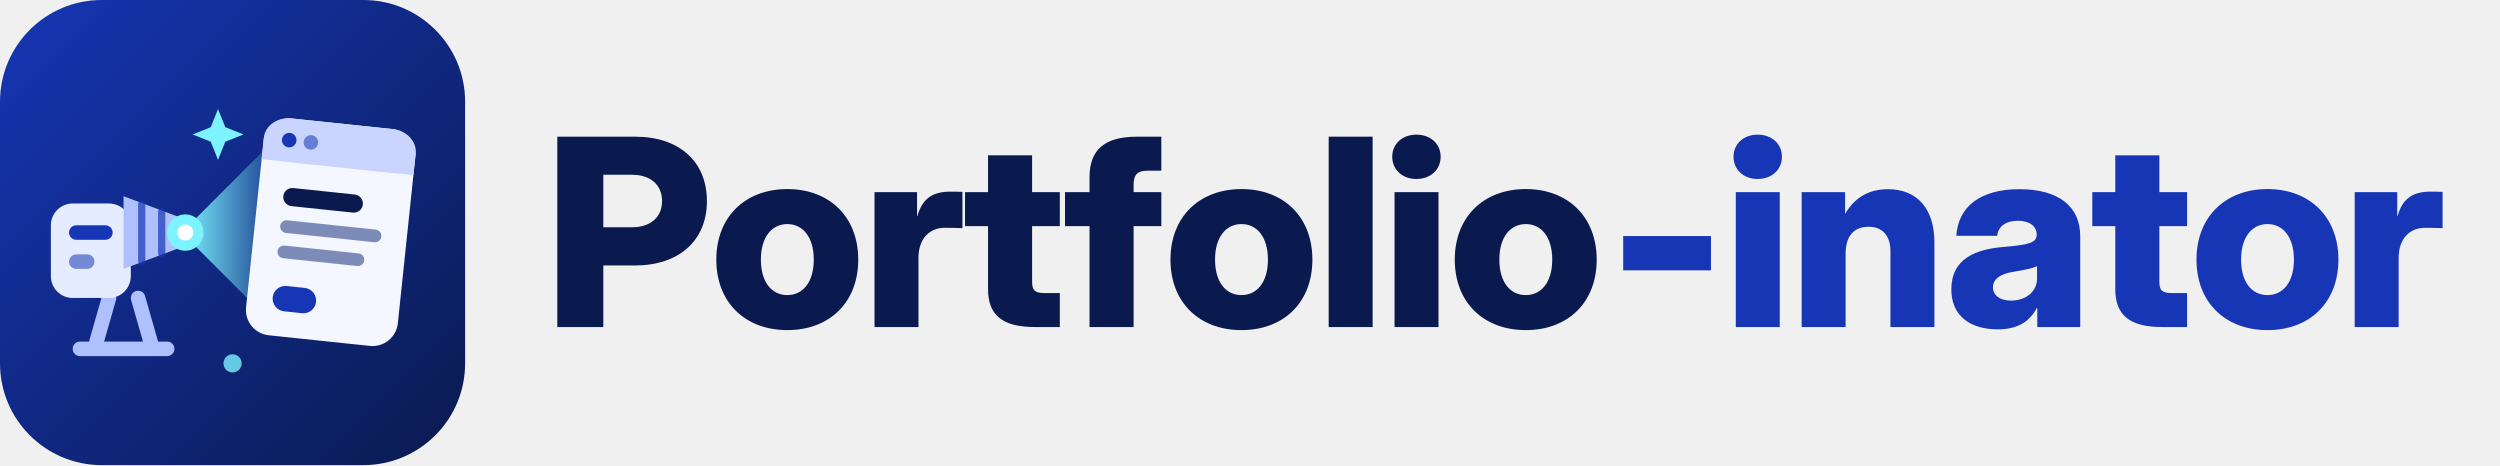
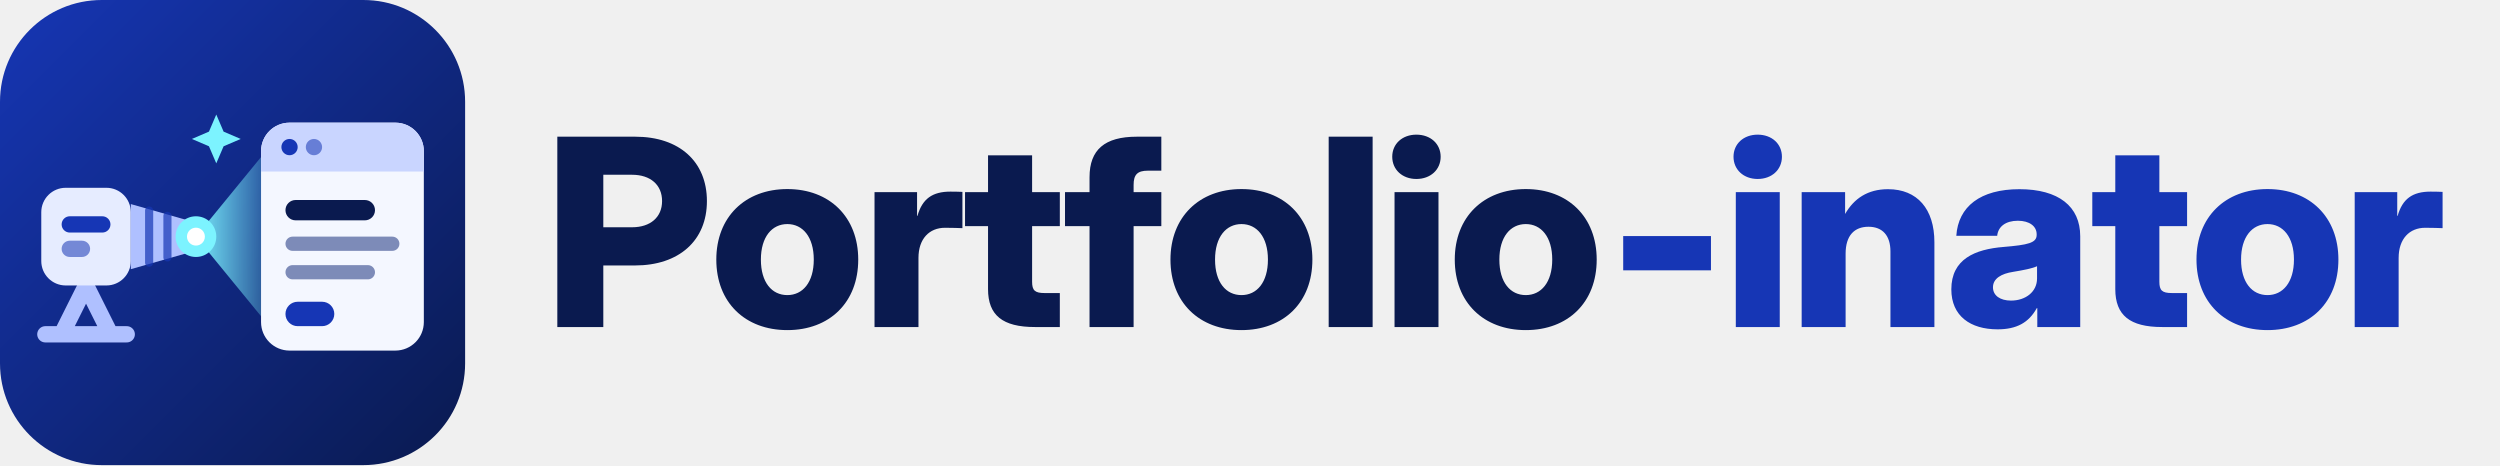
<svg xmlns="http://www.w3.org/2000/svg" viewBox="0 0 688 128" role="img" aria-label="Portfolio-inator">
  <g>
    <defs>
      <linearGradient id="bg" x1="0" y1="0" x2="1" y2="1">
        <stop offset="0" stop-color="#1636B5" />
        <stop offset="1" stop-color="#0A1A4F" />
      </linearGradient>
      <linearGradient id="beam" x1="0" y1="0" x2="1" y2="0">
-         <stop offset="0" stop-color="#7CF3FF" />
-         <stop offset="1" stop-color="#7CF3FF" stop-opacity="0.15" />
+         <stop offset="0" stop-color="#7CF3FF" stop-opacity="0.95" />
+         <stop offset="1" stop-color="#7CF3FF" stop-opacity="0.2" />
      </linearGradient>
    </defs>
    <rect width="128" height="128" rx="28" fill="url(#bg)" />
-     <path d="M50 64 L74 40 L74 88 Z" fill="url(#beam)" />
-     <g transform="rotate(6 92 64)">
-       <rect x="70" y="34" width="42" height="60" rx="7" fill="#F4F7FF" />
-       <rect x="70" y="34" width="42" height="12" rx="7" fill="#C9D5FF" />
-       <rect x="70" y="40" width="42" height="6" fill="#C9D5FF" />
-       <circle cx="77" cy="40" r="2" fill="#1636B5" />
-       <circle cx="83" cy="40" r="2" fill="#1636B5" opacity=".55" />
-       <rect x="77" y="53" width="22" height="5" rx="2.5" fill="#0A1A4F" />
-       <rect x="77" y="62" width="28" height="3.5" rx="1.75" fill="#7D8BB8" />
-       <rect x="77" y="69" width="24" height="3.5" rx="1.75" fill="#7D8BB8" />
-       <rect x="77" y="80" width="12" height="7" rx="3.5" fill="#1636B5" />
+     <g transform="translate(64 64) scale(1.12) translate(-63 -63)">
+       <path d="M54 64 L72 42 L72 86 Z" fill="url(#beam)" />
+       <rect x="70" y="36" width="40" height="56" rx="7" fill="#F4F7FF" />
+       <path d="M77 36 H103 A7 7 0 0 1 110 43 V48 H70 V43 A7 7 0 0 1 77 36 Z" fill="#C9D5FF" />
+       <circle cx="77" cy="42" r="2" fill="#1636B5" />
+       <circle cx="83" cy="42" r="2" fill="#1636B5" opacity=".55" />
+       <rect x="76" y="55" width="22" height="5" rx="2.5" fill="#0A1A4F" />
+       <rect x="76" y="64" width="28" height="3.5" rx="1.75" fill="#7D8BB8" />
+       <rect x="76" y="71" width="22" height="3.5" rx="1.75" fill="#7D8BB8" />
+       <rect x="76" y="80" width="12" height="6" rx="3" fill="#1636B5" />
+       <path d="M27 76 L21 88 M27 76 L33 88 M17 88 H37" stroke="#AFC0FF" stroke-width="4" stroke-linecap="round" stroke-linejoin="round" fill="none" />
+       <rect x="16" y="52" width="22" height="24" rx="6" fill="#E6ECFF" />
+       <rect x="21" y="59" width="12" height="4" rx="2" fill="#1636B5" />
+       <rect x="21" y="65" width="7" height="4" rx="2" fill="#1636B5" opacity=".55" />
+       <path d="M38 56 L52 60 V68 L38 72 Z" fill="#AFC0FF" />
+       <path d="M42.5 57.6 V70.4 M47 58.9 V69.1" stroke="#1636B5" stroke-width="2" stroke-linecap="round" opacity=".7" />
+       <circle cx="54" cy="64" r="5" fill="#7CF3FF" />
+       <circle cx="54" cy="64" r="2.2" fill="#FFFFFF" />
+       <path d="M59 34 l1.8 4.2 l4.2 1.8 l-4.2 1.8 l-1.8 4.2 l-1.8 -4.2 l-4.2 -1.8 l4.2 -1.8 Z" fill="#7CF3FF" />
    </g>
-     <path d="M30 82 L26 96 M38 82 L42 96 M22 96 H46" stroke="#AFC0FF" stroke-width="4" stroke-linecap="round" fill="none" />
-     <rect x="14" y="56" width="22" height="26" rx="6" fill="#E6ECFF" />
-     <path d="M34 54 L50 60 L50 68 L34 74 Z" fill="#AFC0FF" />
-     <path d="M39 56.2 V71.8 M44.5 58.2 V69.8" stroke="#1636B5" stroke-width="2" stroke-linecap="round" opacity=".7" />
-     <circle cx="51" cy="64" r="5" fill="#7CF3FF" />
-     <circle cx="51" cy="64" r="2.2" fill="#FFFFFF" />
-     <rect x="19" y="62" width="12" height="4" rx="2" fill="#1636B5" />
-     <rect x="19" y="70" width="7" height="4" rx="2" fill="#1636B5" opacity=".55" />
-     <path d="M60 30 l2 5 l5 2 l-5 2 l-2 5 l-2 -5 l-5 -2 l5 -2 Z" fill="#7CF3FF" />
-     <circle cx="64" cy="100" r="2.5" fill="#7CF3FF" opacity=".8" />
  </g>
  <path d="M153.375 90.0H166.031V73.055H174.75C186.879 73.055 194.543 66.199 194.543 55.336C194.543 44.473 186.949 37.617 174.82 37.617H153.375ZM166.031 62.543V48.094H173.941C179.004 48.094 182.203 50.871 182.203 55.336C182.203 59.766 179.004 62.543 173.941 62.543ZM216.675 90.844C228.311 90.844 236.186 83.215 236.186 71.438C236.186 59.73 228.311 52.031 216.675 52.031C205.038 52.031 197.128 59.73 197.128 71.438C197.128 83.215 205.038 90.844 216.675 90.844ZM216.675 81.211C212.421 81.211 209.397 77.73 209.397 71.438C209.397 65.18 212.456 61.664 216.675 61.664C220.893 61.664 223.952 65.18 223.952 71.438C223.952 77.73 220.893 81.211 216.675 81.211ZM240.669 90.0H252.763V70.98C252.763 65.707 255.751 62.684 260.076 62.684C261.833 62.684 263.978 62.754 264.857 62.789V52.805C263.873 52.77 262.853 52.734 261.552 52.734C256.595 52.734 253.818 54.703 252.482 59.414H252.376V52.875H240.669ZM291.664 52.875H284.035V42.75H271.906V52.875H265.578V62.227H271.906V79.559C271.906 86.766 275.914 90.0 284.809 90.0H291.664V80.648H287.481C284.774 80.648 284.035 79.91 284.035 77.52V62.227H291.664ZM319.597 52.875H311.968V50.871C311.968 48.059 313.022 46.969 315.905 46.969H319.597V37.617H312.847C304.022 37.617 299.839 41.203 299.839 48.762V52.875H293.089V62.227H299.839V90.0H311.968V62.227H319.597ZM341.658 90.844C353.295 90.844 361.17 83.215 361.17 71.438C361.17 59.73 353.295 52.031 341.658 52.031C330.021 52.031 322.111 59.73 322.111 71.438C322.111 83.215 330.021 90.844 341.658 90.844ZM341.658 81.211C337.404 81.211 334.38 77.73 334.38 71.438C334.38 65.18 337.439 61.664 341.658 61.664C345.877 61.664 348.935 65.18 348.935 71.438C348.935 77.73 345.877 81.211 341.658 81.211ZM377.746 37.617H365.653V90.0H377.746ZM383.776 90.0H395.87V52.875H383.776ZM389.788 49.254C393.69 49.254 396.468 46.688 396.468 43.137C396.468 39.586 393.69 37.055 389.788 37.055C385.921 37.055 383.144 39.586 383.144 43.137C383.144 46.688 385.921 49.254 389.788 49.254ZM419.9 90.844C431.537 90.844 439.412 83.215 439.412 71.438C439.412 59.73 431.537 52.031 419.9 52.031C408.263 52.031 400.353 59.73 400.353 71.438C400.353 83.215 408.263 90.844 419.9 90.844ZM419.9 81.211C415.646 81.211 412.623 77.73 412.623 71.438C412.623 65.18 415.681 61.664 419.9 61.664C424.119 61.664 427.177 65.18 427.177 71.438C427.177 77.73 424.119 81.211 419.9 81.211Z" fill="#0A1A4F" />
  <path d="M470.856 64.969H446.704V74.391H470.856ZM477.695 90.0H489.788V52.875H477.695ZM483.706 49.254C487.609 49.254 490.386 46.688 490.386 43.137C490.386 39.586 487.609 37.055 483.706 37.055C479.839 37.055 477.062 39.586 477.062 43.137C477.062 46.688 479.839 49.254 483.706 49.254ZM507.912 69.82C507.912 64.758 510.373 62.402 514.205 62.402C518.037 62.402 520.252 64.793 520.252 69.188V90.0H532.346V66.656C532.346 57.516 527.635 52.066 519.584 52.066C513.994 52.066 510.232 54.633 507.771 58.887V52.875H495.818V90.0H507.912ZM549.731 90.633C554.969 90.633 558.309 88.805 560.524 84.797H560.665V90.0H572.477V65.004C572.477 56.812 566.536 52.066 555.743 52.066C544.985 52.066 538.903 56.848 538.376 64.898H549.626C549.872 62.367 551.946 60.75 555.321 60.75C558.52 60.75 560.489 62.262 560.489 64.477V64.652C560.489 66.867 558.063 67.395 551.419 67.957C543.508 68.59 537.005 71.297 537.005 79.629C537.005 87.012 542.313 90.633 549.731 90.633ZM553.422 82.723C550.469 82.723 548.465 81.352 548.465 79.066C548.465 76.641 550.786 75.305 554.02 74.812C557.008 74.32 559.294 73.863 560.594 73.266V76.641C560.594 80.297 557.465 82.723 553.422 82.723ZM601.886 52.875H594.257V42.75H582.128V52.875H575.8V62.227H582.128V79.559C582.128 86.766 586.136 90.0 595.031 90.0H601.886V80.648H597.702C594.995 80.648 594.257 79.91 594.257 77.52V62.227H601.886ZM624.018 90.844C635.654 90.844 643.529 83.215 643.529 71.438C643.529 59.73 635.654 52.031 624.018 52.031C612.381 52.031 604.471 59.73 604.471 71.438C604.471 83.215 612.381 90.844 624.018 90.844ZM624.018 81.211C619.764 81.211 616.74 77.73 616.74 71.438C616.74 65.18 619.799 61.664 624.018 61.664C628.236 61.664 631.295 65.18 631.295 71.438C631.295 77.73 628.236 81.211 624.018 81.211ZM648.012 90.0H660.106V70.98C660.106 65.707 663.095 62.684 667.419 62.684C669.177 62.684 671.321 62.754 672.2 62.789V52.805C671.216 52.77 670.196 52.734 668.895 52.734C663.938 52.734 661.161 54.703 659.825 59.414H659.72V52.875H648.012Z" fill="#1636B5" />
</svg>
